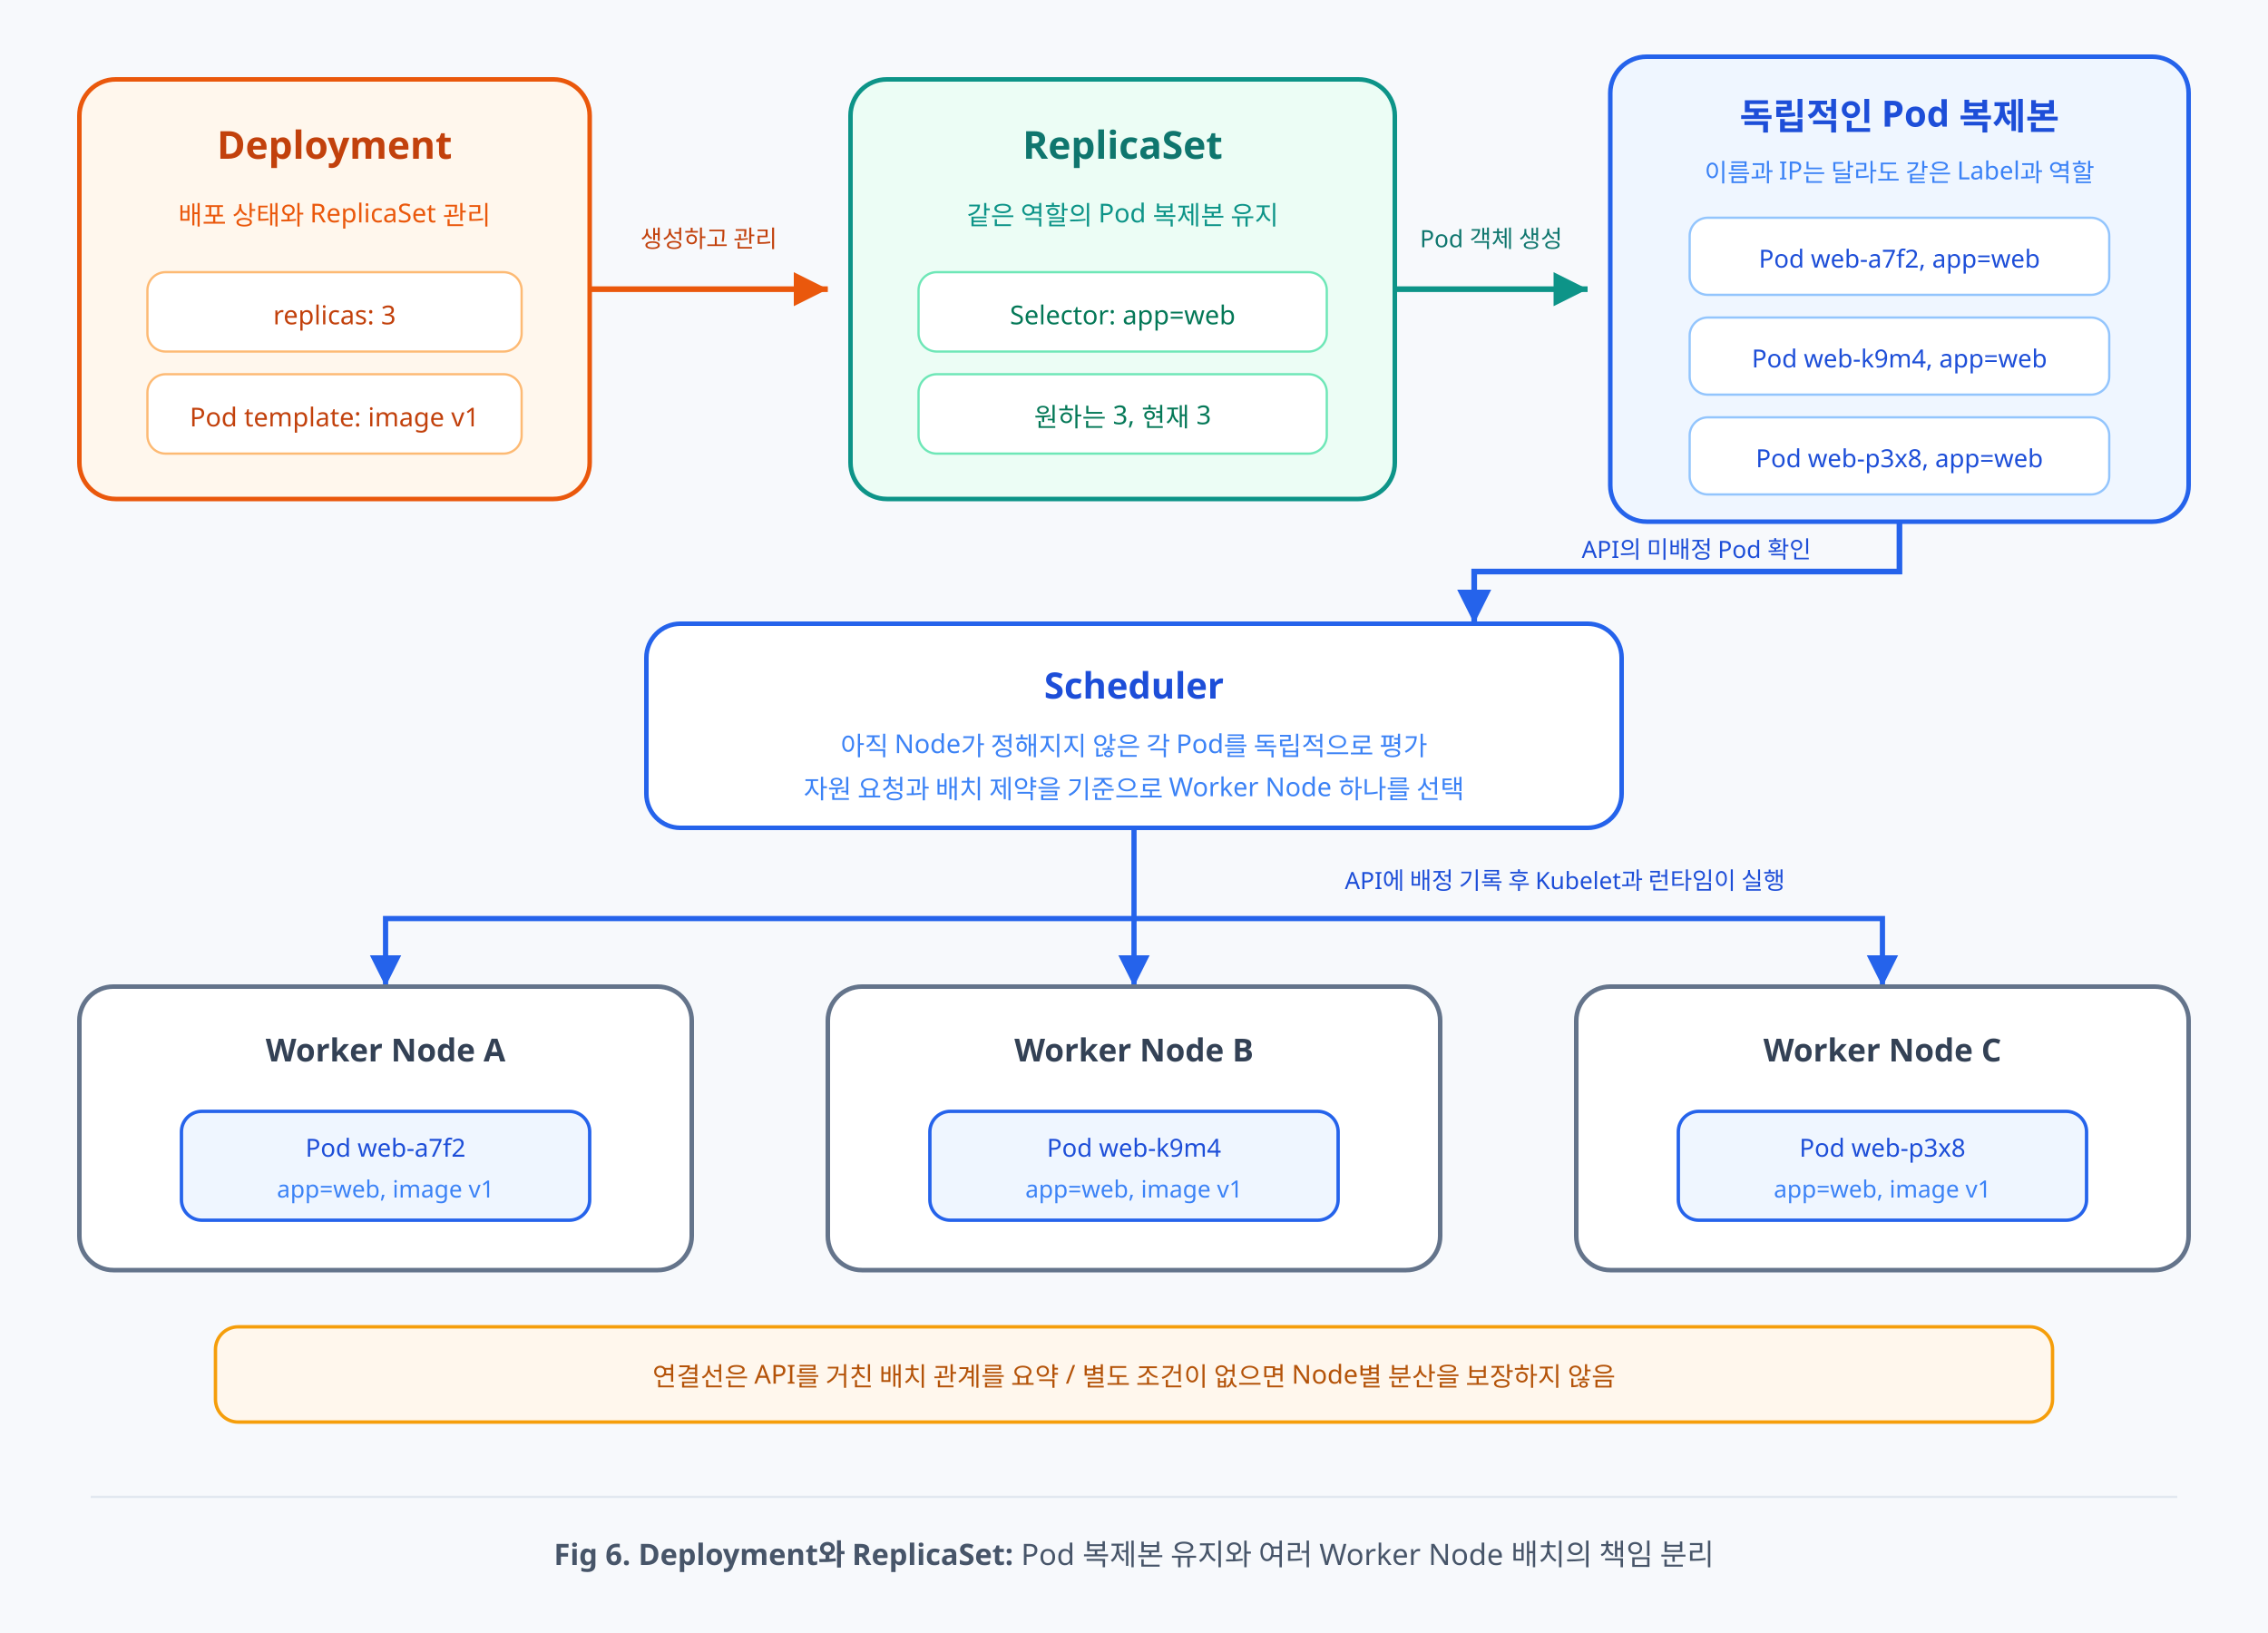
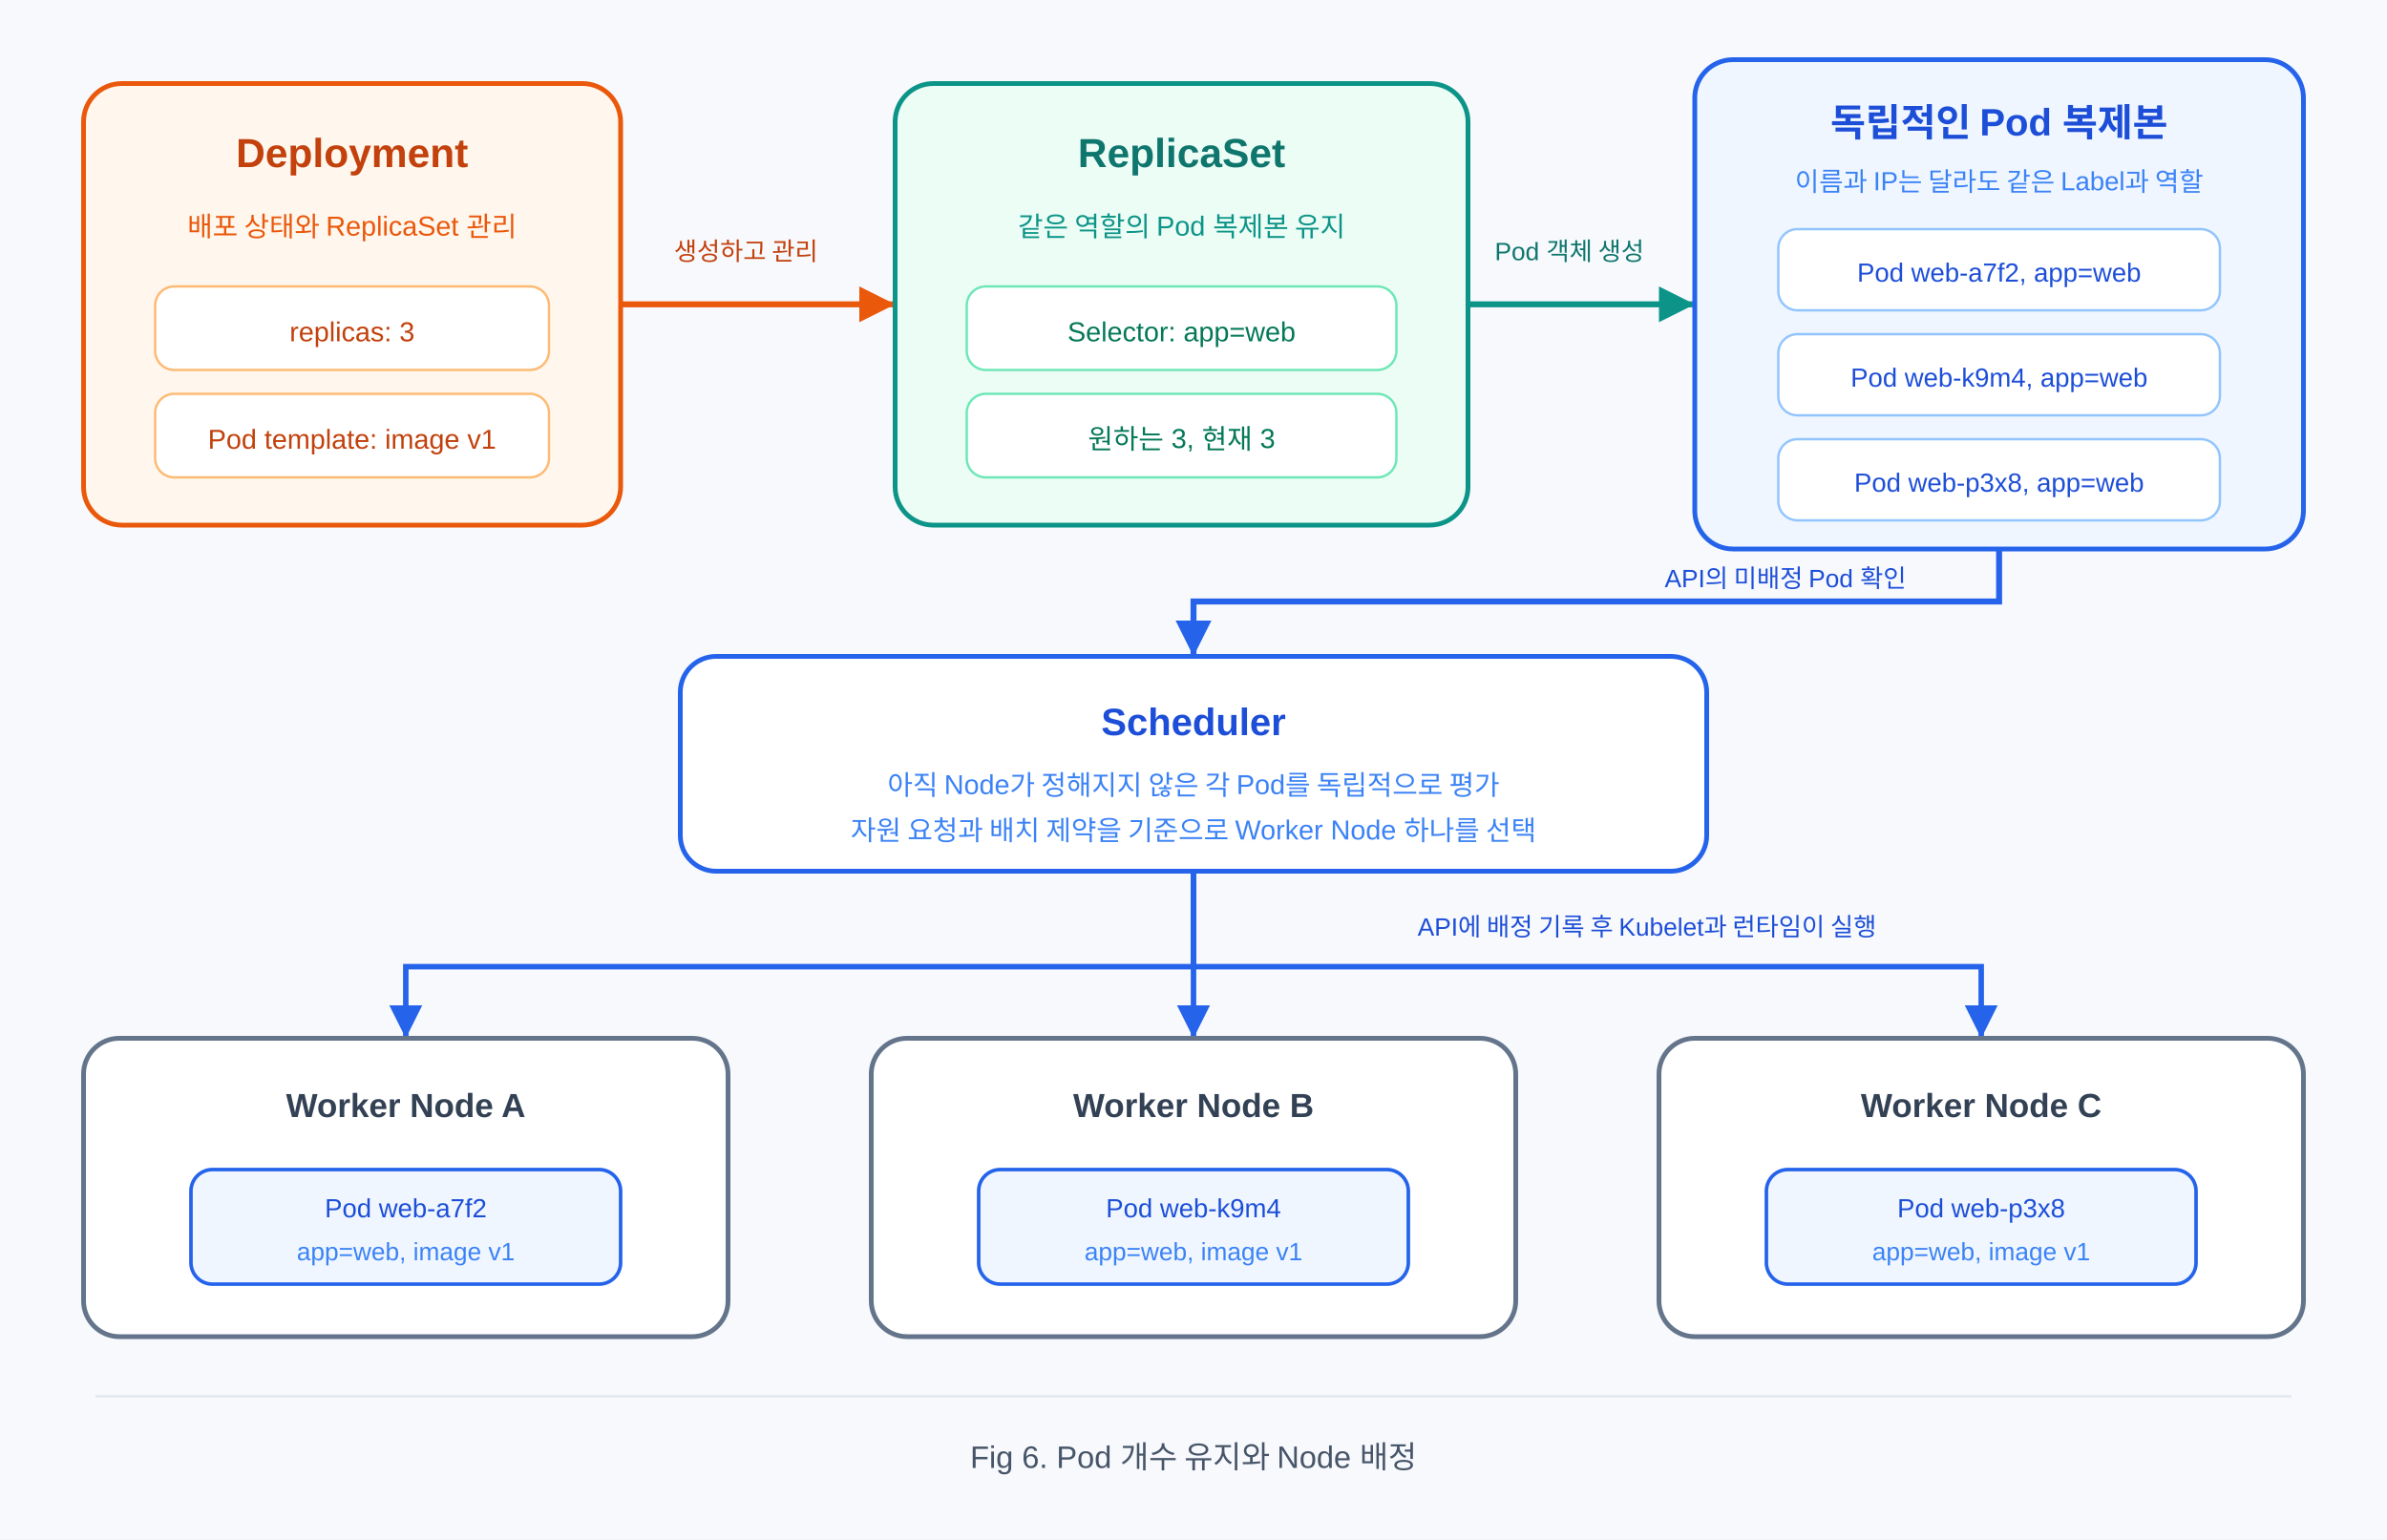
- <svg xmlns="http://www.w3.org/2000/svg" width="1000" height="720" viewBox="0 0 1000 720">
-   <rect width="1000" height="720" fill="#F7F9FC" />
+ <svg xmlns="http://www.w3.org/2000/svg" width="1000" height="645" viewBox="0 0 1000 645">
+   <rect width="1000" height="645" fill="#F7F9FC" />
  <defs>
    <marker id="orange" markerWidth="8" markerHeight="8" refX="6" refY="3" orient="auto">
      <path d="M0,0 L6,3 L0,6 Z" fill="#EA580C" />
    </marker>
    <marker id="green" markerWidth="8" markerHeight="8" refX="6" refY="3" orient="auto">
      <path d="M0,0 L6,3 L0,6 Z" fill="#0D9488" />
    </marker>
    <marker id="blue" markerWidth="8" markerHeight="8" refX="6" refY="3" orient="auto">
      <path d="M0,0 L6,3 L0,6 Z" fill="#2563EB" />
    </marker>
  </defs>
  <rect x="35" y="35" width="225" height="185" rx="16" fill="#FFF7ED" stroke="#EA580C" stroke-width="2" />
-   <text x="147.5" y="70" text-anchor="middle" font-family="Apple SD Gothic Neo, Noto Sans KR, sans-serif" font-size="17" fill="#C2410C" font-weight="700">Deployment</text>
-   <text x="147.5" y="99" text-anchor="middle" font-family="Apple SD Gothic Neo, Noto Sans KR, sans-serif" font-size="11.5" fill="#EA580C">배포 상태와 ReplicaSet 관리</text>
+   <text x="147.5" y="70" text-anchor="middle" font-family="Apple SD Gothic Neo, Arial, sans-serif" font-size="17.0" fill="#C2410C" font-weight="700">Deployment</text>
+   <text x="147.5" y="99" text-anchor="middle" font-family="Apple SD Gothic Neo, Arial, sans-serif" font-size="11.5" fill="#EA580C">배포 상태와 ReplicaSet 관리</text>
  <rect x="65" y="120" width="165" height="35" rx="8" fill="#FFFFFF" stroke="#FDBA74" />
-   <text x="147.5" y="143" text-anchor="middle" font-family="Apple SD Gothic Neo, Noto Sans KR, sans-serif" font-size="11.5" fill="#C2410C">replicas: 3</text>
+   <text x="147.5" y="143" text-anchor="middle" font-family="Apple SD Gothic Neo, Arial, sans-serif" font-size="11.5" fill="#C2410C">replicas: 3</text>
  <rect x="65" y="165" width="165" height="35" rx="8" fill="#FFFFFF" stroke="#FDBA74" />
-   <text x="147.5" y="188" text-anchor="middle" font-family="Apple SD Gothic Neo, Noto Sans KR, sans-serif" font-size="11.5" fill="#C2410C">Pod template: image v1</text>
-   <path d="M260 127.5 H365" fill="none" stroke="#EA580C" stroke-width="2.5" marker-end="url(#orange)" />
-   <text x="312.5" y="109" text-anchor="middle" font-family="Apple SD Gothic Neo, Noto Sans KR, sans-serif" font-size="10.5" fill="#C2410C">생성하고 관리</text>
+   <text x="147.5" y="188" text-anchor="middle" font-family="Apple SD Gothic Neo, Arial, sans-serif" font-size="11.5" fill="#C2410C">Pod template: image v1</text>
+   <path d="M260 127.5 H375" fill="none" stroke="#EA580C" stroke-width="2.5" marker-end="url(#orange)" />
+   <text x="312.5" y="109" text-anchor="middle" font-family="Apple SD Gothic Neo, Arial, sans-serif" font-size="10.5" fill="#C2410C">생성하고 관리</text>
  <rect x="375" y="35" width="240" height="185" rx="16" fill="#ECFDF5" stroke="#0D9488" stroke-width="2" />
-   <text x="495" y="70" text-anchor="middle" font-family="Apple SD Gothic Neo, Noto Sans KR, sans-serif" font-size="17" fill="#0F766E" font-weight="700">ReplicaSet</text>
-   <text x="495" y="99" text-anchor="middle" font-family="Apple SD Gothic Neo, Noto Sans KR, sans-serif" font-size="11.5" fill="#0D9488">같은 역할의 Pod 복제본 유지</text>
+   <text x="495" y="70" text-anchor="middle" font-family="Apple SD Gothic Neo, Arial, sans-serif" font-size="17.0" fill="#0F766E" font-weight="700">ReplicaSet</text>
+   <text x="495" y="99" text-anchor="middle" font-family="Apple SD Gothic Neo, Arial, sans-serif" font-size="11.5" fill="#0D9488">같은 역할의 Pod 복제본 유지</text>
  <rect x="405" y="120" width="180" height="35" rx="8" fill="#FFFFFF" stroke="#6EE7B7" />
-   <text x="495" y="143" text-anchor="middle" font-family="Apple SD Gothic Neo, Noto Sans KR, sans-serif" font-size="11.5" fill="#047857">Selector: app=web</text>
+   <text x="495" y="143" text-anchor="middle" font-family="Apple SD Gothic Neo, Arial, sans-serif" font-size="11.5" fill="#047857">Selector: app=web</text>
  <rect x="405" y="165" width="180" height="35" rx="8" fill="#FFFFFF" stroke="#6EE7B7" />
-   <text x="495" y="188" text-anchor="middle" font-family="Apple SD Gothic Neo, Noto Sans KR, sans-serif" font-size="11.5" fill="#047857">원하는 3, 현재 3</text>
-   <path d="M615 127.5 H700" fill="none" stroke="#0D9488" stroke-width="2.5" marker-end="url(#green)" />
-   <text x="657.5" y="109" text-anchor="middle" font-family="Apple SD Gothic Neo, Noto Sans KR, sans-serif" font-size="10.5" fill="#0F766E">Pod 객체 생성</text>
+   <text x="495" y="188" text-anchor="middle" font-family="Apple SD Gothic Neo, Arial, sans-serif" font-size="11.5" fill="#047857">원하는 3, 현재 3</text>
+   <path d="M615 127.5 H710" fill="none" stroke="#0D9488" stroke-width="2.5" marker-end="url(#green)" />
+   <text x="657.5" y="109" text-anchor="middle" font-family="Apple SD Gothic Neo, Arial, sans-serif" font-size="10.5" fill="#0F766E">Pod 객체 생성</text>
  <rect x="710" y="25" width="255" height="205" rx="16" fill="#EFF6FF" stroke="#2563EB" stroke-width="2" />
-   <text x="837.5" y="57" text-anchor="middle" font-family="Apple SD Gothic Neo, Noto Sans KR, sans-serif" font-size="16" fill="#1D4ED8" font-weight="700">독립적인 Pod 복제본</text>
-   <text x="837.5" y="80" text-anchor="middle" font-family="Apple SD Gothic Neo, Noto Sans KR, sans-serif" font-size="11" fill="#3B82F6">이름과 IP는 달라도 같은 Label과 역할</text>
+   <text x="837.5" y="57" text-anchor="middle" font-family="Apple SD Gothic Neo, Arial, sans-serif" font-size="16.0" fill="#1D4ED8" font-weight="700">독립적인 Pod 복제본</text>
+   <text x="837.5" y="80" text-anchor="middle" font-family="Apple SD Gothic Neo, Arial, sans-serif" font-size="11.0" fill="#3B82F6">이름과 IP는 달라도 같은 Label과 역할</text>
  <rect x="745" y="96" width="185" height="34" rx="8" fill="#FFFFFF" stroke="#93C5FD" />
-   <text x="837.5" y="118" text-anchor="middle" font-family="Apple SD Gothic Neo, Noto Sans KR, sans-serif" font-size="11" fill="#1D4ED8">Pod web-a7f2, app=web</text>
+   <text x="837.5" y="118" text-anchor="middle" font-family="Apple SD Gothic Neo, Arial, sans-serif" font-size="11.0" fill="#1D4ED8">Pod web-a7f2, app=web</text>
  <rect x="745" y="140" width="185" height="34" rx="8" fill="#FFFFFF" stroke="#93C5FD" />
-   <text x="837.5" y="162" text-anchor="middle" font-family="Apple SD Gothic Neo, Noto Sans KR, sans-serif" font-size="11" fill="#1D4ED8">Pod web-k9m4, app=web</text>
+   <text x="837.5" y="162" text-anchor="middle" font-family="Apple SD Gothic Neo, Arial, sans-serif" font-size="11.0" fill="#1D4ED8">Pod web-k9m4, app=web</text>
  <rect x="745" y="184" width="185" height="34" rx="8" fill="#FFFFFF" stroke="#93C5FD" />
-   <text x="837.5" y="206" text-anchor="middle" font-family="Apple SD Gothic Neo, Noto Sans KR, sans-serif" font-size="11" fill="#1D4ED8">Pod web-p3x8, app=web</text>
-   <path d="M837.5 230 V252 H650 V275" fill="none" stroke="#2563EB" stroke-width="2.5" marker-end="url(#blue)" />
-   <text x="748" y="246" text-anchor="middle" font-family="Apple SD Gothic Neo, Noto Sans KR, sans-serif" font-size="10.5" fill="#1D4ED8">API의 미배정 Pod 확인</text>
+   <text x="837.5" y="206" text-anchor="middle" font-family="Apple SD Gothic Neo, Arial, sans-serif" font-size="11.0" fill="#1D4ED8">Pod web-p3x8, app=web</text>
+   <path d="M837.5 230 V252 H500 V275" fill="none" stroke="#2563EB" stroke-width="2.5" marker-end="url(#blue)" />
+   <text x="748" y="246" text-anchor="middle" font-family="Apple SD Gothic Neo, Arial, sans-serif" font-size="10.5" fill="#1D4ED8">API의 미배정 Pod 확인</text>
  <rect x="285" y="275" width="430" height="90" rx="15" fill="#FFFFFF" stroke="#2563EB" stroke-width="2" />
-   <text x="500" y="308" text-anchor="middle" font-family="Apple SD Gothic Neo, Noto Sans KR, sans-serif" font-size="16" fill="#1D4ED8" font-weight="700">Scheduler</text>
-   <text x="500" y="333" text-anchor="middle" font-family="Apple SD Gothic Neo, Noto Sans KR, sans-serif" font-size="11.5" fill="#3B82F6">아직 Node가 정해지지 않은 각 Pod를 독립적으로 평가</text>
-   <text x="500" y="352" text-anchor="middle" font-family="Apple SD Gothic Neo, Noto Sans KR, sans-serif" font-size="11.5" fill="#3B82F6">자원 요청과 배치 제약을 기준으로 Worker Node 하나를 선택</text>
+   <text x="500" y="308" text-anchor="middle" font-family="Apple SD Gothic Neo, Arial, sans-serif" font-size="16.0" fill="#1D4ED8" font-weight="700">Scheduler</text>
+   <text x="500" y="333" text-anchor="middle" font-family="Apple SD Gothic Neo, Arial, sans-serif" font-size="11.5" fill="#3B82F6">아직 Node가 정해지지 않은 각 Pod를 독립적으로 평가</text>
+   <text x="500" y="352" text-anchor="middle" font-family="Apple SD Gothic Neo, Arial, sans-serif" font-size="11.5" fill="#3B82F6">자원 요청과 배치 제약을 기준으로 Worker Node 하나를 선택</text>
  <path d="M500 365 V405 H170 V435" fill="none" stroke="#2563EB" stroke-width="2.3" marker-end="url(#blue)" />
-   <path d="M500 405 V435" fill="none" stroke="#2563EB" stroke-width="2.3" marker-end="url(#blue)" />
-   <path d="M500 405 H830 V435" fill="none" stroke="#2563EB" stroke-width="2.3" marker-end="url(#blue)" />
-   <text x="690" y="392" text-anchor="middle" font-family="Apple SD Gothic Neo, Noto Sans KR, sans-serif" font-size="10.5" fill="#1D4ED8">API에 배정 기록 후 Kubelet과 런타임이 실행</text>
+   <path d="M500 365 V435" fill="none" stroke="#2563EB" stroke-width="2.3" marker-end="url(#blue)" />
+   <path d="M500 365 V405 H830 V435" fill="none" stroke="#2563EB" stroke-width="2.3" marker-end="url(#blue)" />
+   <text x="690" y="392" text-anchor="middle" font-family="Apple SD Gothic Neo, Arial, sans-serif" font-size="10.5" fill="#1D4ED8">API에 배정 기록 후 Kubelet과 런타임이 실행</text>
  <rect x="35" y="435" width="270" height="125" rx="15" fill="#FFFFFF" stroke="#64748B" stroke-width="2" />
-   <text x="170" y="468" text-anchor="middle" font-family="Apple SD Gothic Neo, Noto Sans KR, sans-serif" font-size="14" fill="#334155" font-weight="700">Worker Node A</text>
+   <text x="170" y="468" text-anchor="middle" font-family="Apple SD Gothic Neo, Arial, sans-serif" font-size="14.0" fill="#334155" font-weight="700">Worker Node A</text>
  <rect x="80" y="490" width="180" height="48" rx="9" fill="#EFF6FF" stroke="#2563EB" stroke-width="1.5" />
-   <text x="170" y="510" text-anchor="middle" font-family="Apple SD Gothic Neo, Noto Sans KR, sans-serif" font-size="11" fill="#1D4ED8">Pod web-a7f2</text>
-   <text x="170" y="528" text-anchor="middle" font-family="Apple SD Gothic Neo, Noto Sans KR, sans-serif" font-size="10.5" fill="#3B82F6">app=web, image v1</text>
+   <text x="170" y="510" text-anchor="middle" font-family="Apple SD Gothic Neo, Arial, sans-serif" font-size="11.0" fill="#1D4ED8">Pod web-a7f2</text>
+   <text x="170" y="528" text-anchor="middle" font-family="Apple SD Gothic Neo, Arial, sans-serif" font-size="10.5" fill="#3B82F6">app=web, image v1</text>
  <rect x="365" y="435" width="270" height="125" rx="15" fill="#FFFFFF" stroke="#64748B" stroke-width="2" />
-   <text x="500" y="468" text-anchor="middle" font-family="Apple SD Gothic Neo, Noto Sans KR, sans-serif" font-size="14" fill="#334155" font-weight="700">Worker Node B</text>
+   <text x="500" y="468" text-anchor="middle" font-family="Apple SD Gothic Neo, Arial, sans-serif" font-size="14.0" fill="#334155" font-weight="700">Worker Node B</text>
  <rect x="410" y="490" width="180" height="48" rx="9" fill="#EFF6FF" stroke="#2563EB" stroke-width="1.5" />
-   <text x="500" y="510" text-anchor="middle" font-family="Apple SD Gothic Neo, Noto Sans KR, sans-serif" font-size="11" fill="#1D4ED8">Pod web-k9m4</text>
-   <text x="500" y="528" text-anchor="middle" font-family="Apple SD Gothic Neo, Noto Sans KR, sans-serif" font-size="10.5" fill="#3B82F6">app=web, image v1</text>
+   <text x="500" y="510" text-anchor="middle" font-family="Apple SD Gothic Neo, Arial, sans-serif" font-size="11.0" fill="#1D4ED8">Pod web-k9m4</text>
+   <text x="500" y="528" text-anchor="middle" font-family="Apple SD Gothic Neo, Arial, sans-serif" font-size="10.5" fill="#3B82F6">app=web, image v1</text>
  <rect x="695" y="435" width="270" height="125" rx="15" fill="#FFFFFF" stroke="#64748B" stroke-width="2" />
-   <text x="830" y="468" text-anchor="middle" font-family="Apple SD Gothic Neo, Noto Sans KR, sans-serif" font-size="14" fill="#334155" font-weight="700">Worker Node C</text>
+   <text x="830" y="468" text-anchor="middle" font-family="Apple SD Gothic Neo, Arial, sans-serif" font-size="14.0" fill="#334155" font-weight="700">Worker Node C</text>
  <rect x="740" y="490" width="180" height="48" rx="9" fill="#EFF6FF" stroke="#2563EB" stroke-width="1.5" />
-   <text x="830" y="510" text-anchor="middle" font-family="Apple SD Gothic Neo, Noto Sans KR, sans-serif" font-size="11" fill="#1D4ED8">Pod web-p3x8</text>
-   <text x="830" y="528" text-anchor="middle" font-family="Apple SD Gothic Neo, Noto Sans KR, sans-serif" font-size="10.5" fill="#3B82F6">app=web, image v1</text>
-   <rect x="95" y="585" width="810" height="42" rx="10" fill="#FFF7ED" stroke="#F59E0B" stroke-width="1.5" />
-   <text x="500" y="611" text-anchor="middle" font-family="Apple SD Gothic Neo, Noto Sans KR, sans-serif" font-size="11.5" fill="#B45309">연결선은 API를 거친 배치 관계를 요약 / 별도 조건이 없으면 Node별 분산을 보장하지 않음</text>
-   <line x1="40" y1="660" x2="960" y2="660" stroke="#E2E8F0" />
-   <text x="500" y="690" text-anchor="middle" font-family="Apple SD Gothic Neo, Noto Sans KR, sans-serif" font-size="13" fill="#475569">
-     <tspan font-weight="600">Fig 6. Deployment와 ReplicaSet:</tspan>
-     <tspan> Pod 복제본 유지와 여러 Worker Node 배치의 책임 분리</tspan>
-   </text>
+   <text x="830" y="510" text-anchor="middle" font-family="Apple SD Gothic Neo, Arial, sans-serif" font-size="11.0" fill="#1D4ED8">Pod web-p3x8</text>
+   <text x="830" y="528" text-anchor="middle" font-family="Apple SD Gothic Neo, Arial, sans-serif" font-size="10.5" fill="#3B82F6">app=web, image v1</text>
+   <line x1="40" y1="585" x2="960" y2="585" stroke="#E2E8F0" />
+   <text x="500" y="615" text-anchor="middle" font-family="Apple SD Gothic Neo, Arial, sans-serif" font-size="13.0" fill="#475569">Fig 6. Pod 개수 유지와 Node 배정</text>
</svg>
